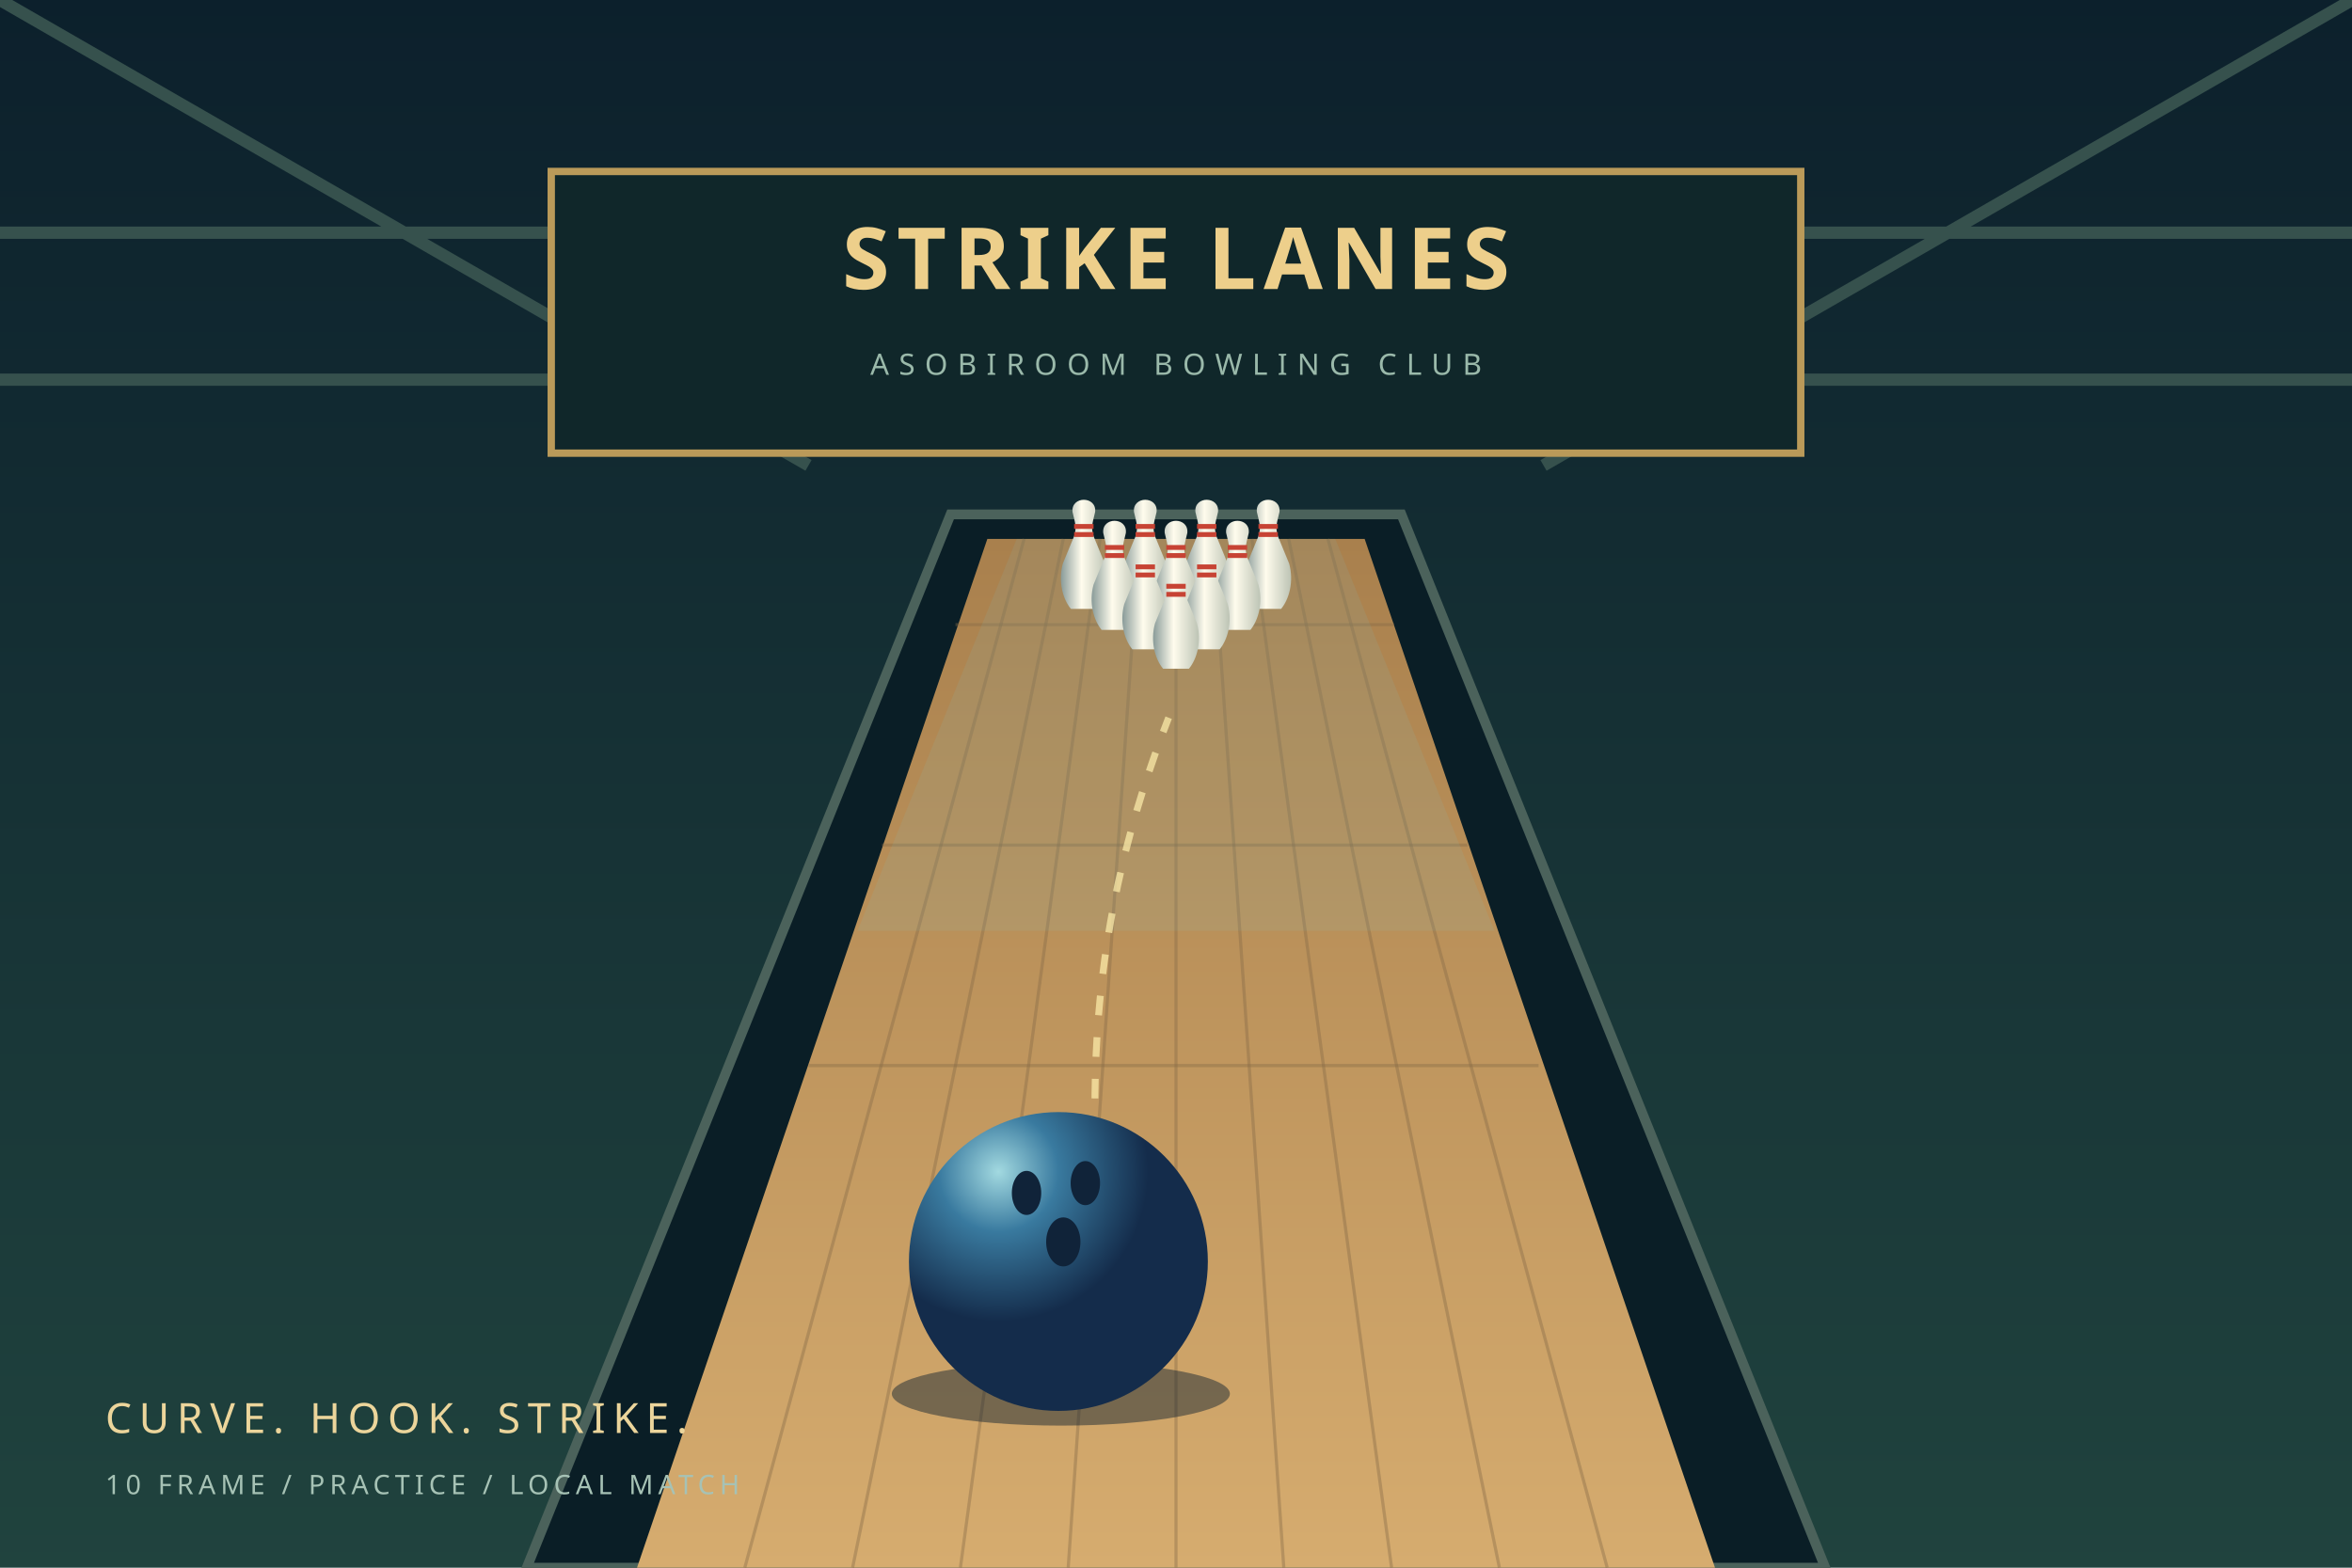
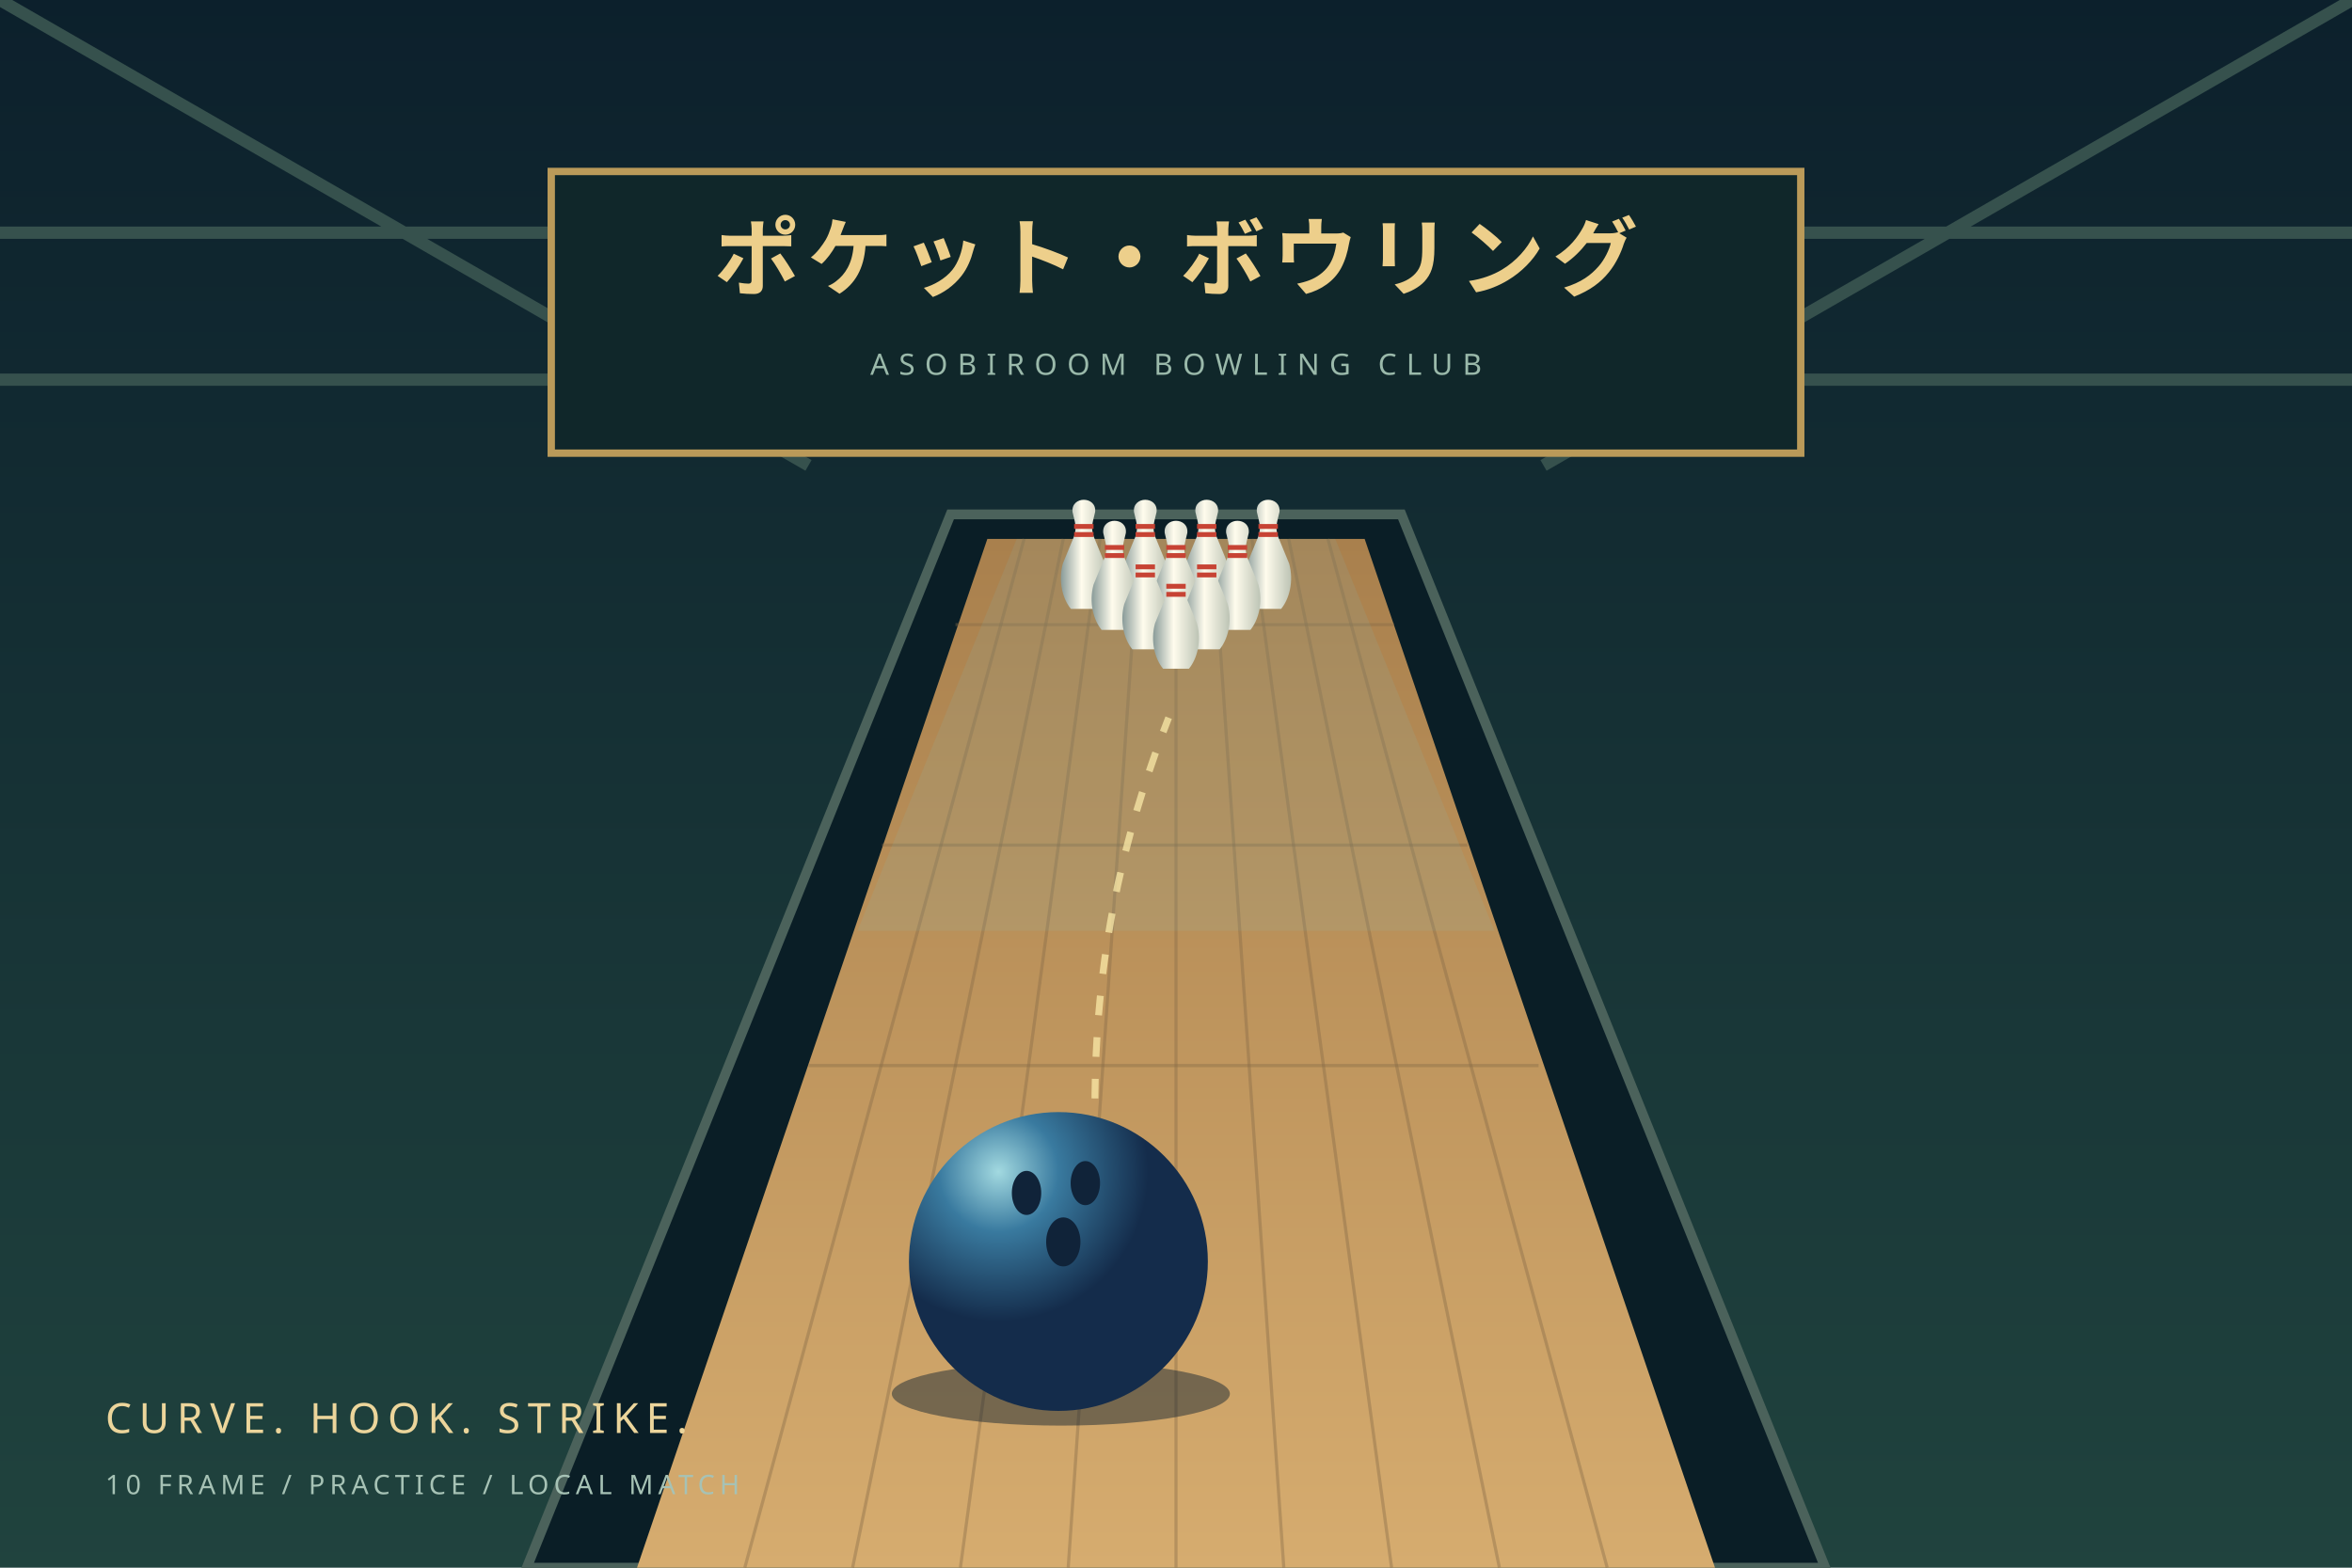
<svg xmlns="http://www.w3.org/2000/svg" viewBox="0 0 960 640">
  <defs>
    <linearGradient id="bg" x2="0" y2="1">
      <stop stop-color="#0c202c" />
      <stop offset="1" stop-color="#20433e" />
    </linearGradient>
    <linearGradient id="wood" x2="0" y2="1">
      <stop stop-color="#a9804d" />
      <stop offset="1" stop-color="#d6ac6f" />
    </linearGradient>
    <radialGradient id="ball" cx=".3" cy=".2">
      <stop stop-color="#a2d9e0" />
      <stop offset=".4" stop-color="#397a9f" />
      <stop offset="1" stop-color="#142c4b" />
    </radialGradient>
    <linearGradient id="pin">
      <stop stop-color="#899b99" />
      <stop offset=".45" stop-color="#fffced" />
      <stop offset="1" stop-color="#bdc4b5" />
    </linearGradient>
    <g id="p">
      <path d="M-8 0C-13-6-16-17-13-28L-6-45C-4-51-6-55-7-60C-8-70 8-70 7-60C6-55 4-51 6-45L13-28C16-17 13-6 8 0Z" fill="url(#pin)" />
      <path d="M-6-46H6M-6-51H6" stroke="#c74334" stroke-width="3" />
    </g>
  </defs>
  <path fill="url(#bg)" d="M0 0H960V640H0Z" />
  <g stroke="#36514d" stroke-width="5">
    <path d="M0 0 330 190M960 0 630 190M0 95H960M0 155H960" />
  </g>
  <path fill="#10272a" stroke="#ba9a59" stroke-width="3" d="M225 70H735V185H225Z" />
-   <text x="480" y="118" fill="#edcf8b" text-anchor="middle" font-family="sans-serif" font-size="35" font-weight="800" letter-spacing="3">STRIKE LANES</text>
+   <text x="480" y="118" fill="#edcf8b" text-anchor="middle" font-family="sans-serif" font-size="35" font-weight="800" letter-spacing="3">ポケット・ボウリング</text>
  <text x="480" y="153" fill="#9ab9aa" text-anchor="middle" font-family="sans-serif" font-size="12" letter-spacing="4">ASOBIROOM BOWLING CLUB</text>
  <path fill="#0a1e26" stroke="#4b625b" stroke-width="4" d="M215 640 388 210H572L745 640Z" />
  <path fill="url(#wood)" d="M260 640 403 220H557L700 640Z" />
  <g stroke="#866b4666" stroke-width="1.3">
    <path d="M304 640 418 220M348 640 434 220M392 640 449 220M436 640 465 220M480 640V220M524 640 495 220M568 640 511 220M612 640 526 220M656 640 542 220" />
    <path d="M330 435H628M360 345H599M390 255H569" />
  </g>
  <path d="m350 380 65-160H545l65 160Z" fill="#6ad2e6" opacity=".09" />
  <g transform="translate(480 273) scale(.66)">
    <use href="#p" x="-57" y="-37" />
    <use href="#p" x="-19" y="-37" />
    <use href="#p" x="19" y="-37" />
    <use href="#p" x="57" y="-37" />
    <use href="#p" x="-38" y="-24" />
    <use href="#p" x="0" y="-24" />
    <use href="#p" x="38" y="-24" />
    <use href="#p" x="-19" y="-12" />
    <use href="#p" x="19" y="-12" />
    <use href="#p" />
  </g>
  <path d="M455 550C440 450 445 375 477 293" fill="none" stroke="#fff0ad" stroke-width="2.8" stroke-dasharray="8 9" opacity=".7" />
  <ellipse cx="433" cy="569" rx="69" ry="13" fill="#071b2c" opacity=".45" />
  <circle cx="432" cy="515" r="61" fill="url(#ball)" />
  <g fill="#102339">
    <ellipse cx="419" cy="487" rx="6" ry="9" />
    <ellipse cx="443" cy="483" rx="6" ry="9" />
    <ellipse cx="434" cy="507" rx="7" ry="10" />
  </g>
  <text x="43" y="585" fill="#ecd59b" font-family="sans-serif" font-size="17" letter-spacing="3">CURVE. HOOK. STRIKE.</text>
  <text x="43" y="610" fill="#a6c2b5" font-family="sans-serif" font-size="11" letter-spacing="2">10 FRAME / PRACTICE / LOCAL MATCH</text>
</svg>
